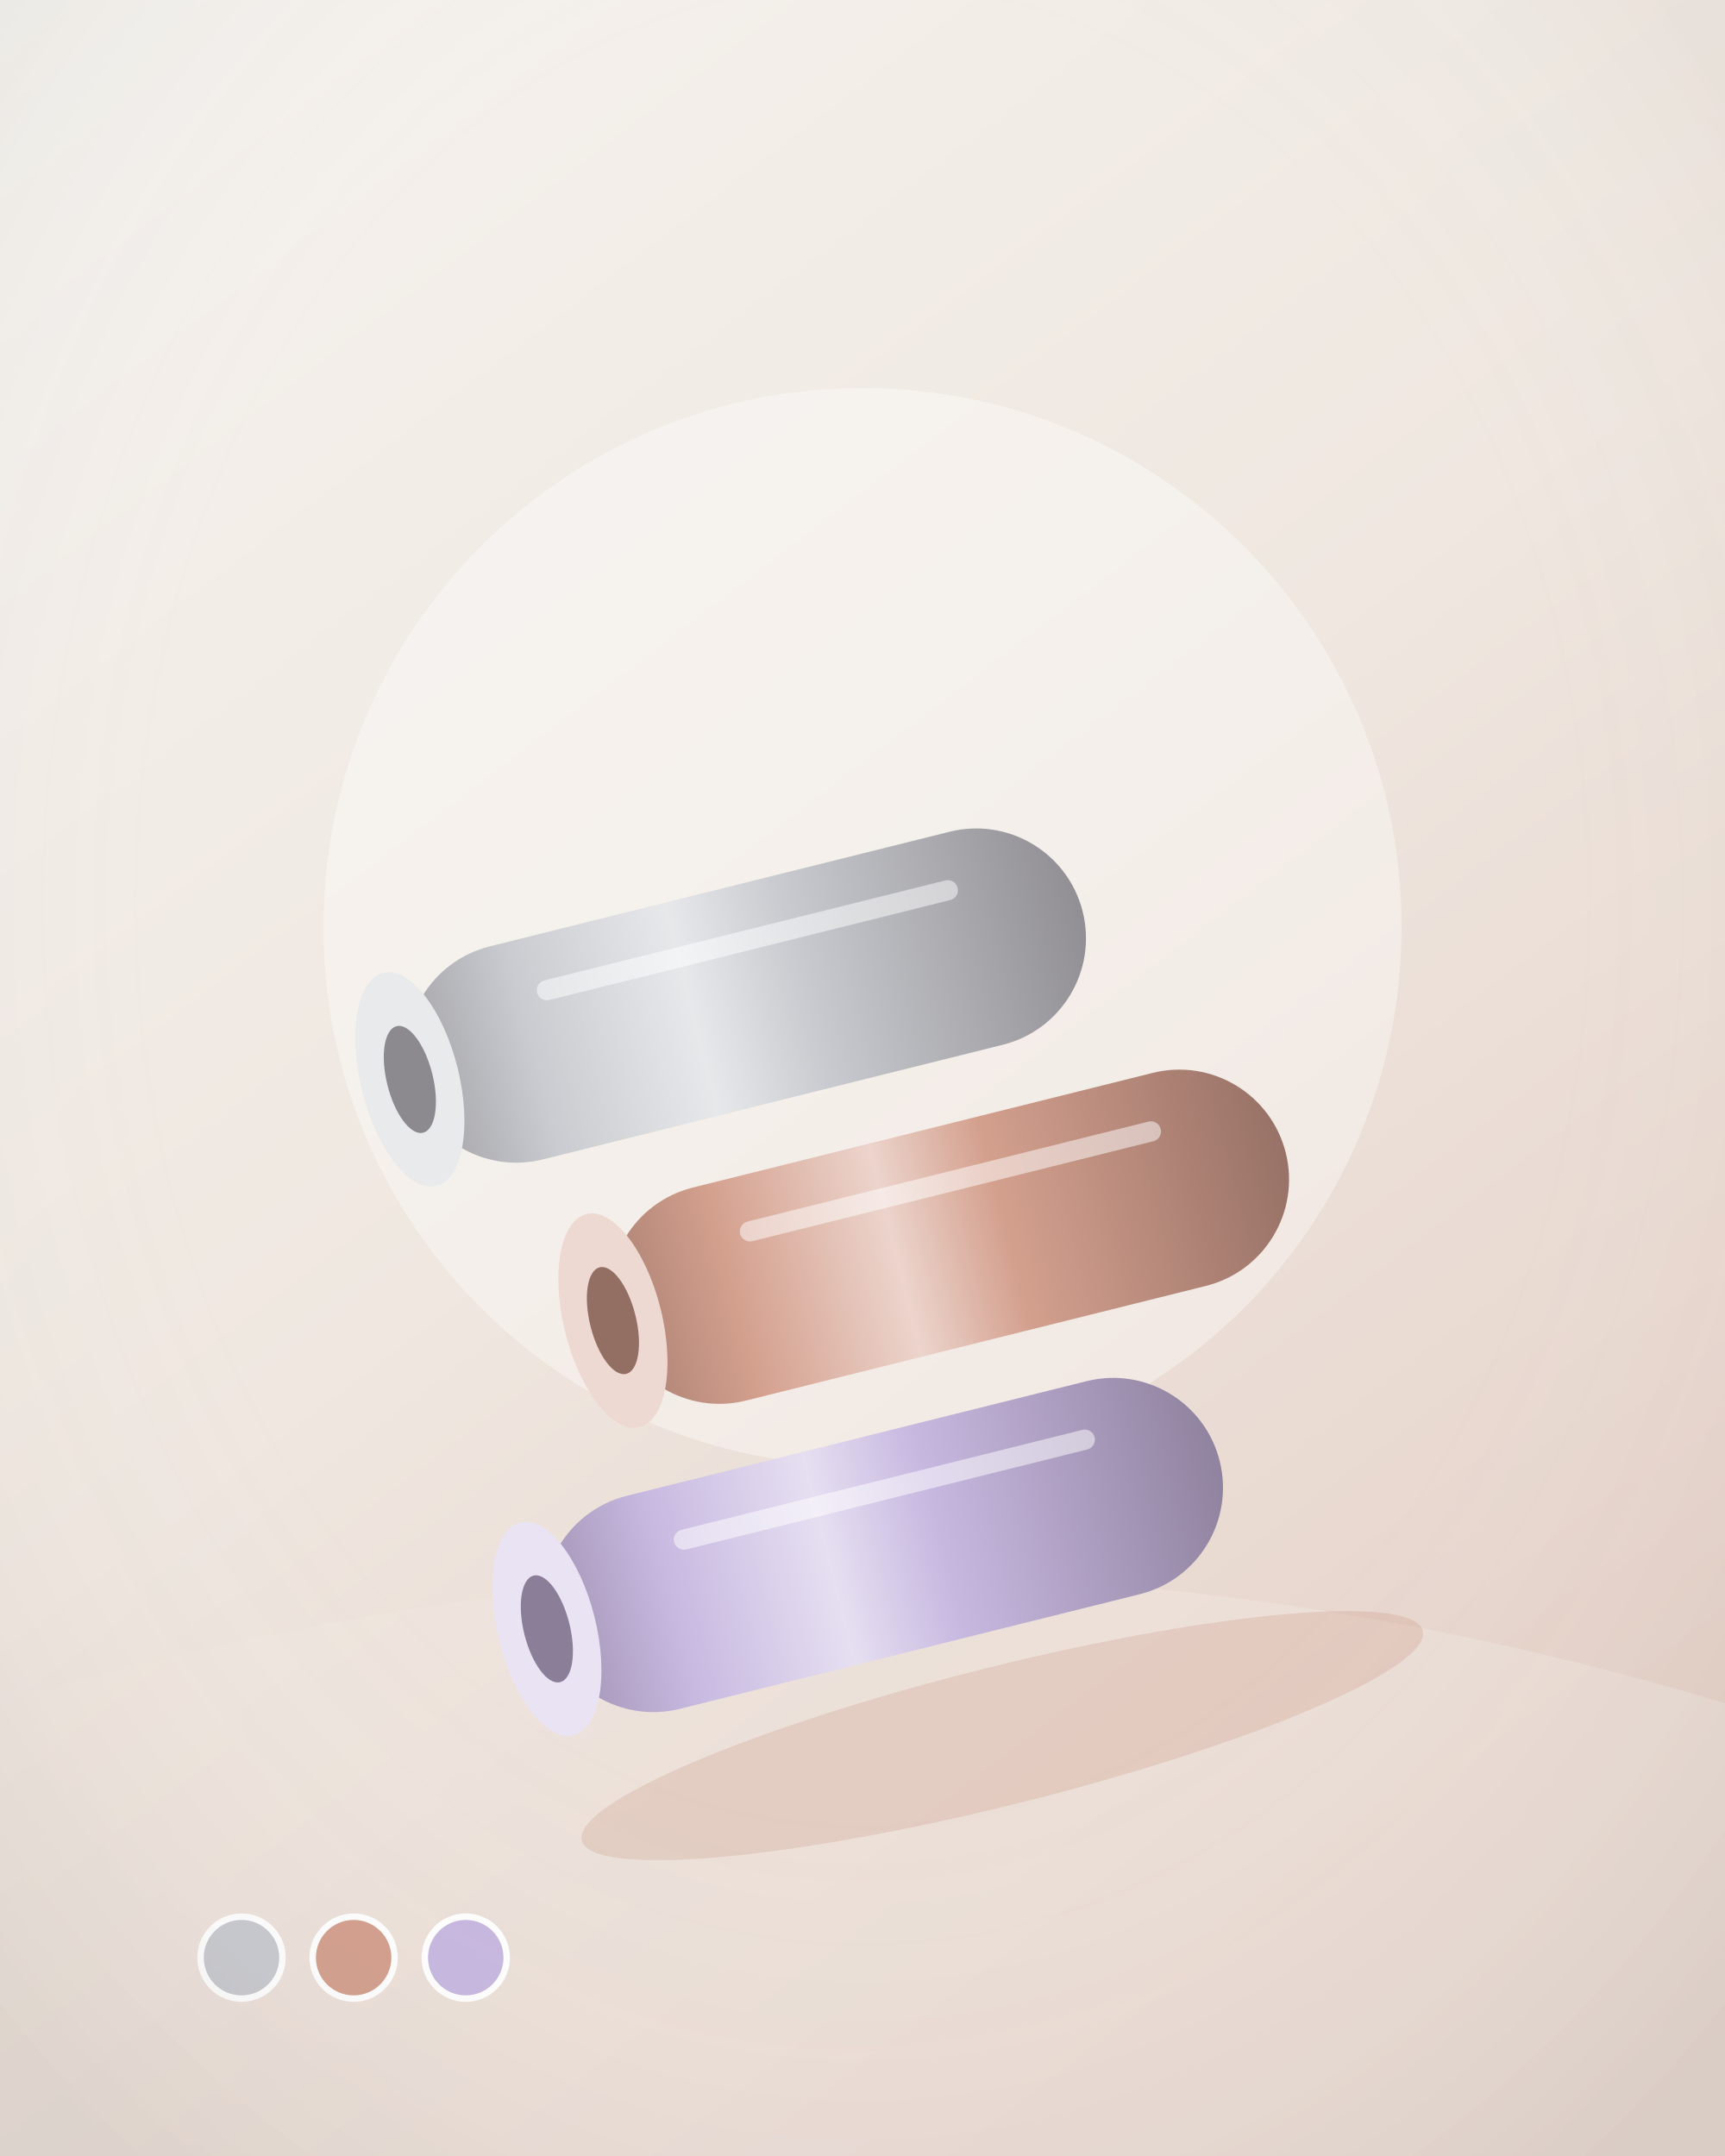
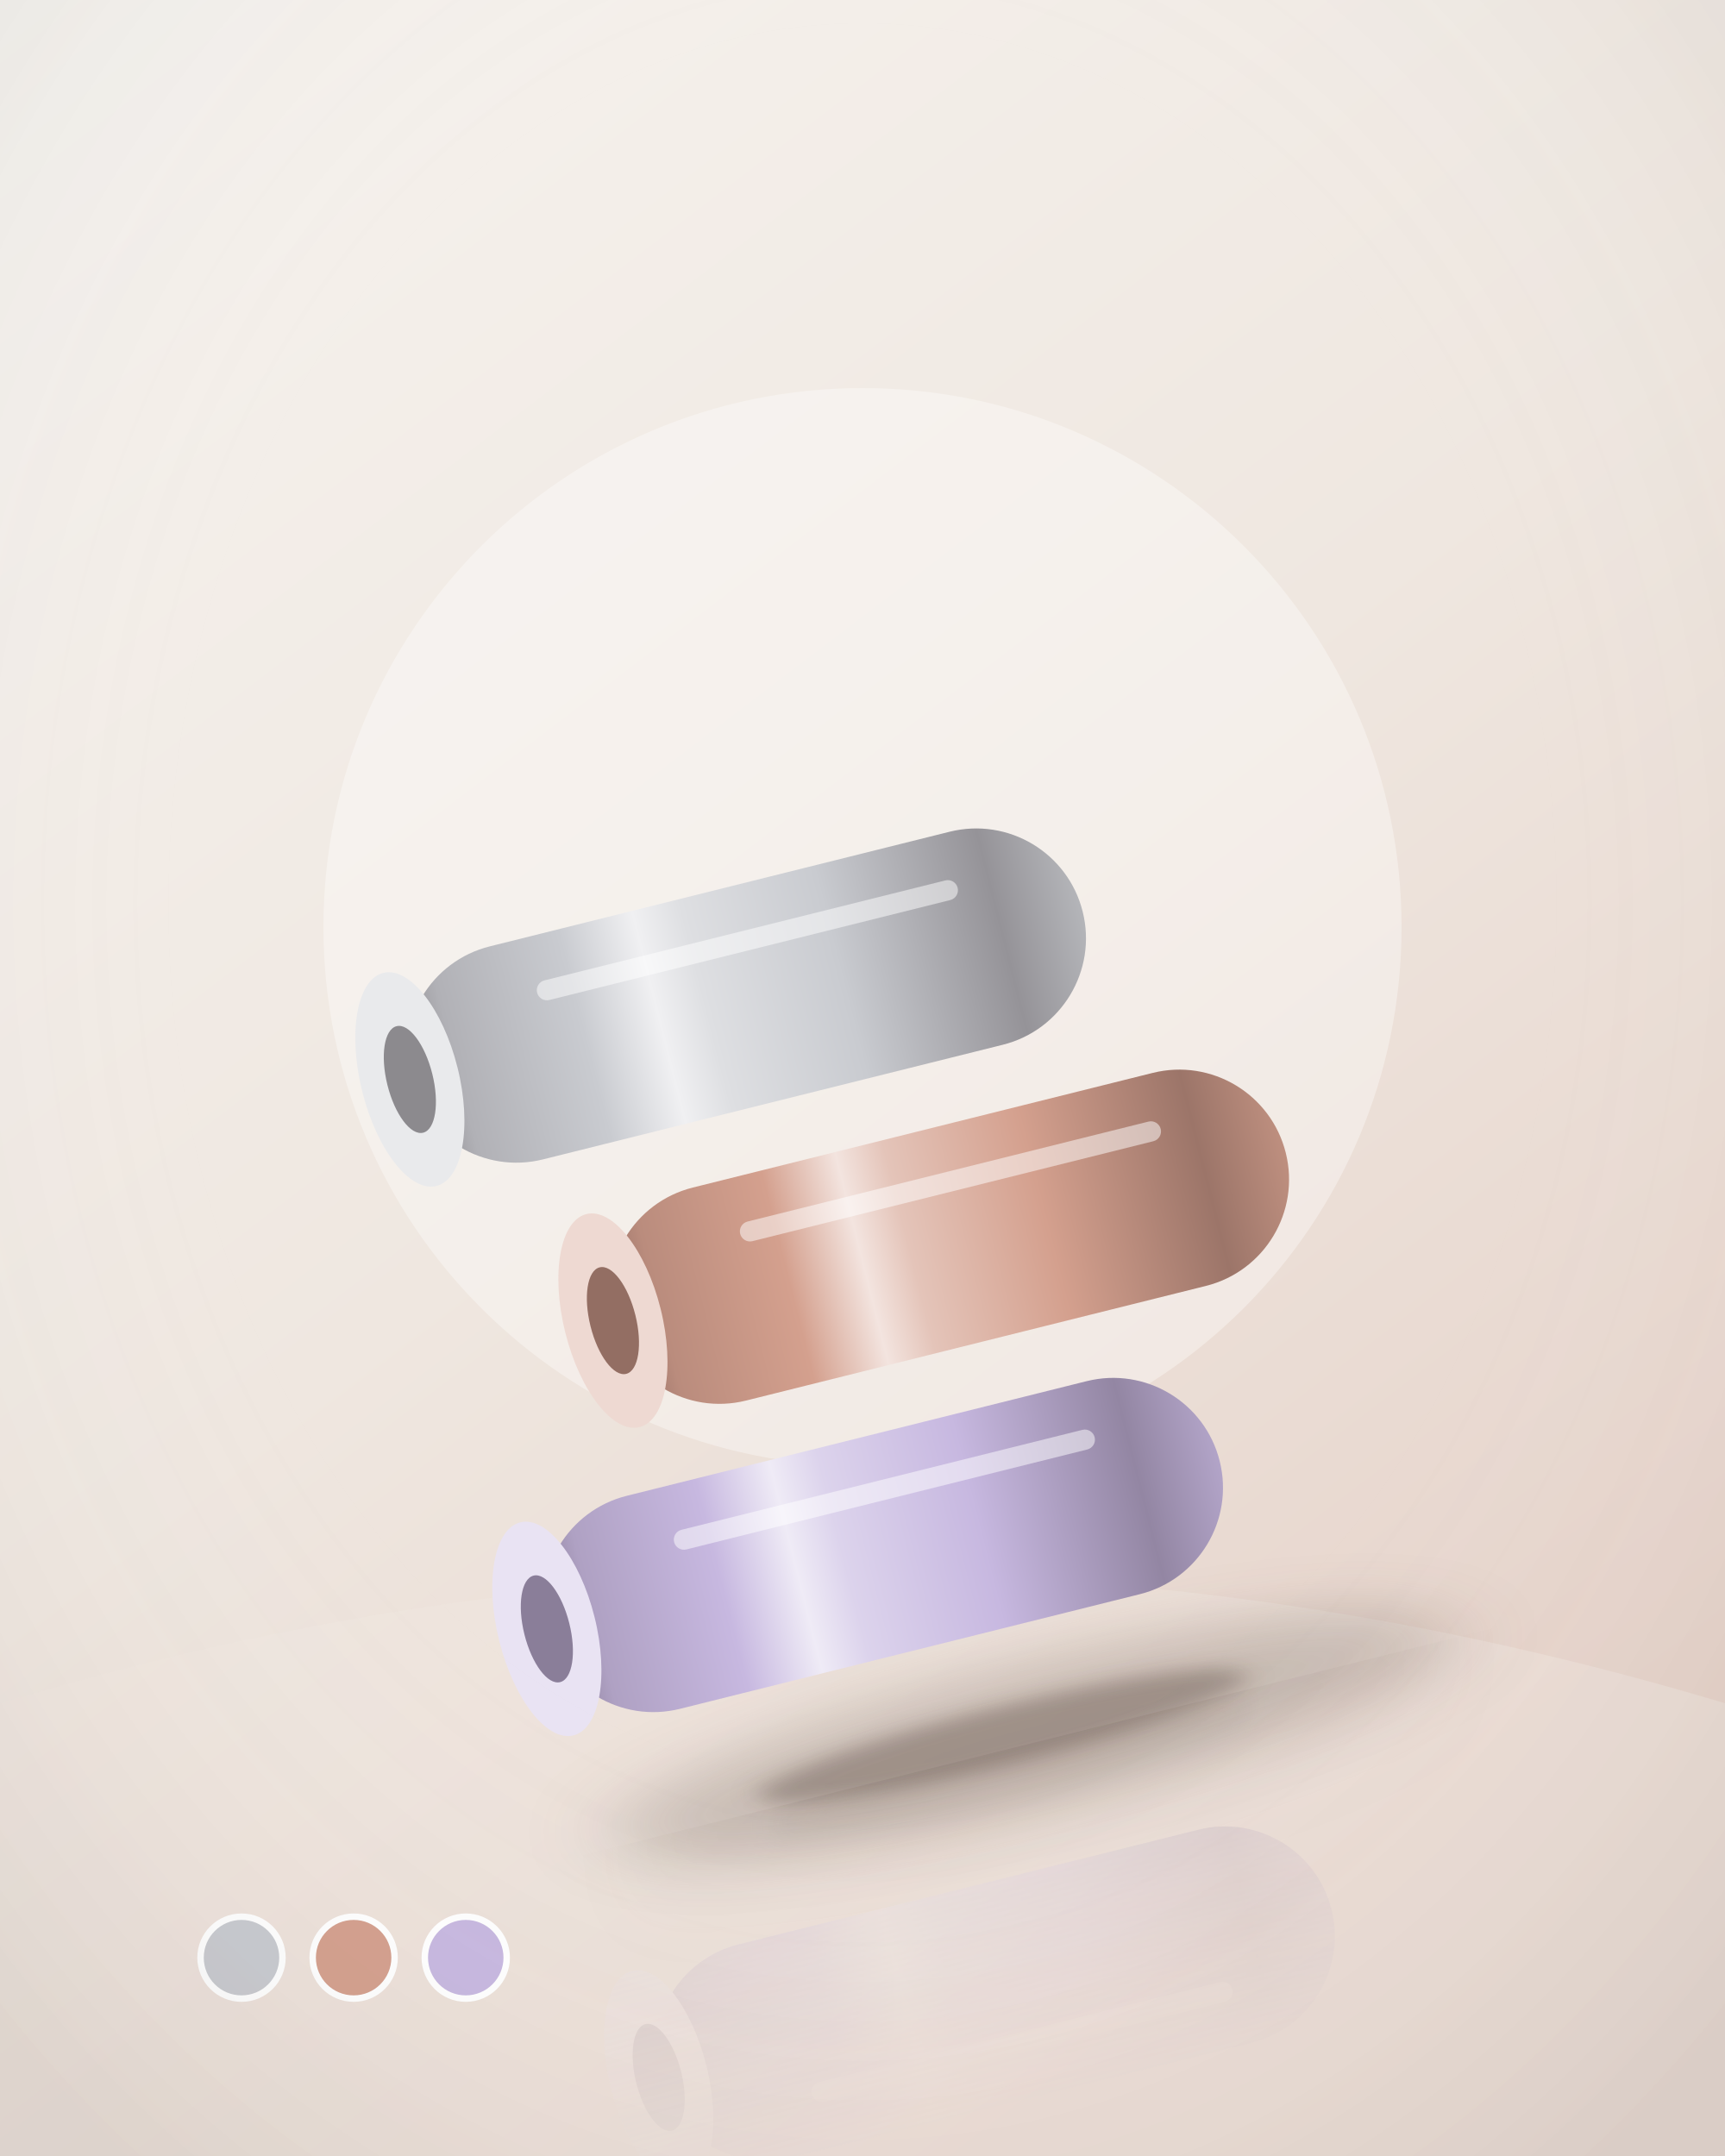
<svg xmlns="http://www.w3.org/2000/svg" viewBox="0 0 800 1000" width="800" height="1000" role="img">
  <defs>
    <linearGradient id="bg73" x1="0" y1="0" x2=".6" y2="1">
      <stop offset="0" stop-color="#F6F3EF" />
      <stop offset=".55" stop-color="#EFE7E0" />
      <stop offset="1" stop-color="#e6d3ca" />
    </linearGradient>
    <radialGradient id="v74" cx=".5" cy=".42" r=".72">
      <stop offset=".55" stop-color="#fff" stop-opacity="0" />
      <stop offset="1" stop-color="#141110" stop-opacity=".07" />
    </radialGradient>
+     <filter id="blurWide" x="-60%" y="-200%" width="220%" height="500%">
+       <feGaussianBlur stdDeviation="13" />
+     </filter>
+     <filter id="blurTight" x="-60%" y="-300%" width="220%" height="700%">
+       <feGaussianBlur stdDeviation="4" />
+     </filter>
+     <linearGradient id="reflGrad" x1="0" y1="205" x2="0" y2="335" gradientUnits="userSpaceOnUse">
+       <stop offset="0" stop-color="#fff" stop-opacity=".5" />
+       <stop offset="1" stop-color="#fff" stop-opacity="0" />
+     </linearGradient>
+     <mask id="reflFade" maskUnits="userSpaceOnUse" x="-260" y="205" width="520" height="130">
+       <rect x="-260" y="205" width="520" height="130" fill="url(#reflGrad)" />
+     </mask>
    <linearGradient id="g70" x1="0" y1="0" x2="1" y2="0">
-       <stop offset="0" stop-color="#a3a2a7" />
-       <stop offset=".18" stop-color="#C9CBD0" />
-       <stop offset=".42" stop-color="#e7e8ea" />
-       <stop offset=".58" stop-color="#C9CBD0" />
-       <stop offset="1" stop-color="#918f94" />
+       <stop offset="0" stop-color="#8e8c90" />
+       <stop offset=".07" stop-color="#b1b1b6" />
+       <stop offset=".26" stop-color="#C9CBD0" />
+       <stop offset=".37" stop-color="#f0f0f2" />
+       <stop offset=".44" stop-color="#dedfe2" />
+       <stop offset=".64" stop-color="#C9CBD0" />
+       <stop offset=".88" stop-color="#959398" />
+       <stop offset="1" stop-color="#b4b5b9" />
    </linearGradient>
    <linearGradient id="g71" x1="0" y1="0" x2="1" y2="0">
-       <stop offset="0" stop-color="#ab8173" />
-       <stop offset=".18" stop-color="#D4A08E" />
-       <stop offset=".42" stop-color="#ecd4cc" />
-       <stop offset=".58" stop-color="#D4A08E" />
-       <stop offset="1" stop-color="#987267" />
+       <stop offset="0" stop-color="#956f65" />
+       <stop offset=".07" stop-color="#ba8c7d" />
+       <stop offset=".26" stop-color="#D4A08E" />
+       <stop offset=".37" stop-color="#f3e4df" />
+       <stop offset=".44" stop-color="#e4c4b9" />
+       <stop offset=".64" stop-color="#D4A08E" />
+       <stop offset=".88" stop-color="#9c7569" />
+       <stop offset="1" stop-color="#be8f7f" />
    </linearGradient>
    <linearGradient id="g72" x1="0" y1="0" x2="1" y2="0">
-       <stop offset="0" stop-color="#a193b3" />
-       <stop offset=".18" stop-color="#C7B8E0" />
-       <stop offset=".42" stop-color="#e6dff1" />
-       <stop offset=".58" stop-color="#C7B8E0" />
-       <stop offset="1" stop-color="#90839f" />
+       <stop offset="0" stop-color="#8c7f9b" />
+       <stop offset=".07" stop-color="#afa1c3" />
+       <stop offset=".26" stop-color="#C7B8E0" />
+       <stop offset=".37" stop-color="#efebf6" />
+       <stop offset=".44" stop-color="#dcd3ec" />
+       <stop offset=".64" stop-color="#C7B8E0" />
+       <stop offset=".88" stop-color="#9386a3" />
+       <stop offset="1" stop-color="#b2a4c8" />
    </linearGradient>
  </defs>
  <rect width="800" height="1000" fill="url(#bg73)" />
  <circle cx="400" cy="430" r="250" fill="#fff" opacity=".34" />
  <path d="M0 1000 L0 790 Q 400 670 800 790 L800 1000 Z" fill="#EFE7E0" opacity=".45" />
  <g transform="translate(400,545) rotate(-14) scale(1.34)">
-     <ellipse cx="0" cy="200" rx="150" ry="24" fill="#A8432A" opacity=".13" />
+     <g mask="url(#reflFade)" opacity=".5">
+       <g transform="translate(0,412) scale(1,-1)">
+         <ellipse cx="10.5" cy="202" rx="150" ry="24" fill="#4A372F" opacity=".22" filter="url(#blurWide)" />
+         <ellipse cx="0" cy="200" rx="87" ry="10.08" fill="#3A2A24" opacity=".3" filter="url(#blurTight)" />
+         <g transform="translate(-24,-70)">
+           <rect x="-120" y="-38" width="240" height="76" rx="38" fill="url(#g70)" />
+           <ellipse cx="-120" cy="0" rx="17" ry="38" fill="#e9eaec" />
+           <ellipse cx="-120" cy="0" rx="8" ry="19" fill="#8c8a8e" />
+           <rect x="-70" y="-22" width="150" height="7" rx="3.5" fill="#fff" opacity=".5" />
+         </g>
+         <g transform="translate(24,28)">
+           <rect x="-120" y="-38" width="240" height="76" rx="38" fill="url(#g71)" />
+           <ellipse cx="-120" cy="0" rx="17" ry="38" fill="#eed9d2" />
+           <ellipse cx="-120" cy="0" rx="8" ry="19" fill="#936e63" />
+           <rect x="-70" y="-22" width="150" height="7" rx="3.5" fill="#fff" opacity=".5" />
+         </g>
+         <g transform="translate(-24,126)">
+           <rect x="-120" y="-38" width="240" height="76" rx="38" fill="url(#g72)" />
+           <ellipse cx="-120" cy="0" rx="17" ry="38" fill="#e9e3f3" />
+           <ellipse cx="-120" cy="0" rx="8" ry="19" fill="#8a7e99" />
+           <rect x="-70" y="-22" width="150" height="7" rx="3.5" fill="#fff" opacity=".5" />
+         </g>
+       </g>
+     </g>
+     <ellipse cx="10.5" cy="202" rx="150" ry="24" fill="#4A372F" opacity=".22" filter="url(#blurWide)" />
+     <ellipse cx="0" cy="200" rx="87" ry="10.08" fill="#3A2A24" opacity=".3" filter="url(#blurTight)" />
    <g transform="translate(-24,-70)">
      <rect x="-120" y="-38" width="240" height="76" rx="38" fill="url(#g70)" />
      <ellipse cx="-120" cy="0" rx="17" ry="38" fill="#e9eaec" />
      <ellipse cx="-120" cy="0" rx="8" ry="19" fill="#8c8a8e" />
      <rect x="-70" y="-22" width="150" height="7" rx="3.5" fill="#fff" opacity=".5" />
    </g>
    <g transform="translate(24,28)">
      <rect x="-120" y="-38" width="240" height="76" rx="38" fill="url(#g71)" />
      <ellipse cx="-120" cy="0" rx="17" ry="38" fill="#eed9d2" />
      <ellipse cx="-120" cy="0" rx="8" ry="19" fill="#936e63" />
      <rect x="-70" y="-22" width="150" height="7" rx="3.5" fill="#fff" opacity=".5" />
    </g>
    <g transform="translate(-24,126)">
      <rect x="-120" y="-38" width="240" height="76" rx="38" fill="url(#g72)" />
      <ellipse cx="-120" cy="0" rx="17" ry="38" fill="#e9e3f3" />
      <ellipse cx="-120" cy="0" rx="8" ry="19" fill="#8a7e99" />
      <rect x="-70" y="-22" width="150" height="7" rx="3.5" fill="#fff" opacity=".5" />
    </g>
  </g>
  <circle cx="112" cy="908" r="19" fill="#C9CBD0" stroke="#fff" stroke-width="3" />
  <circle cx="164" cy="908" r="19" fill="#D4A08E" stroke="#fff" stroke-width="3" />
  <circle cx="216" cy="908" r="19" fill="#C7B8E0" stroke="#fff" stroke-width="3" />
  <rect width="800" height="1000" fill="url(#v74)" />
</svg>
